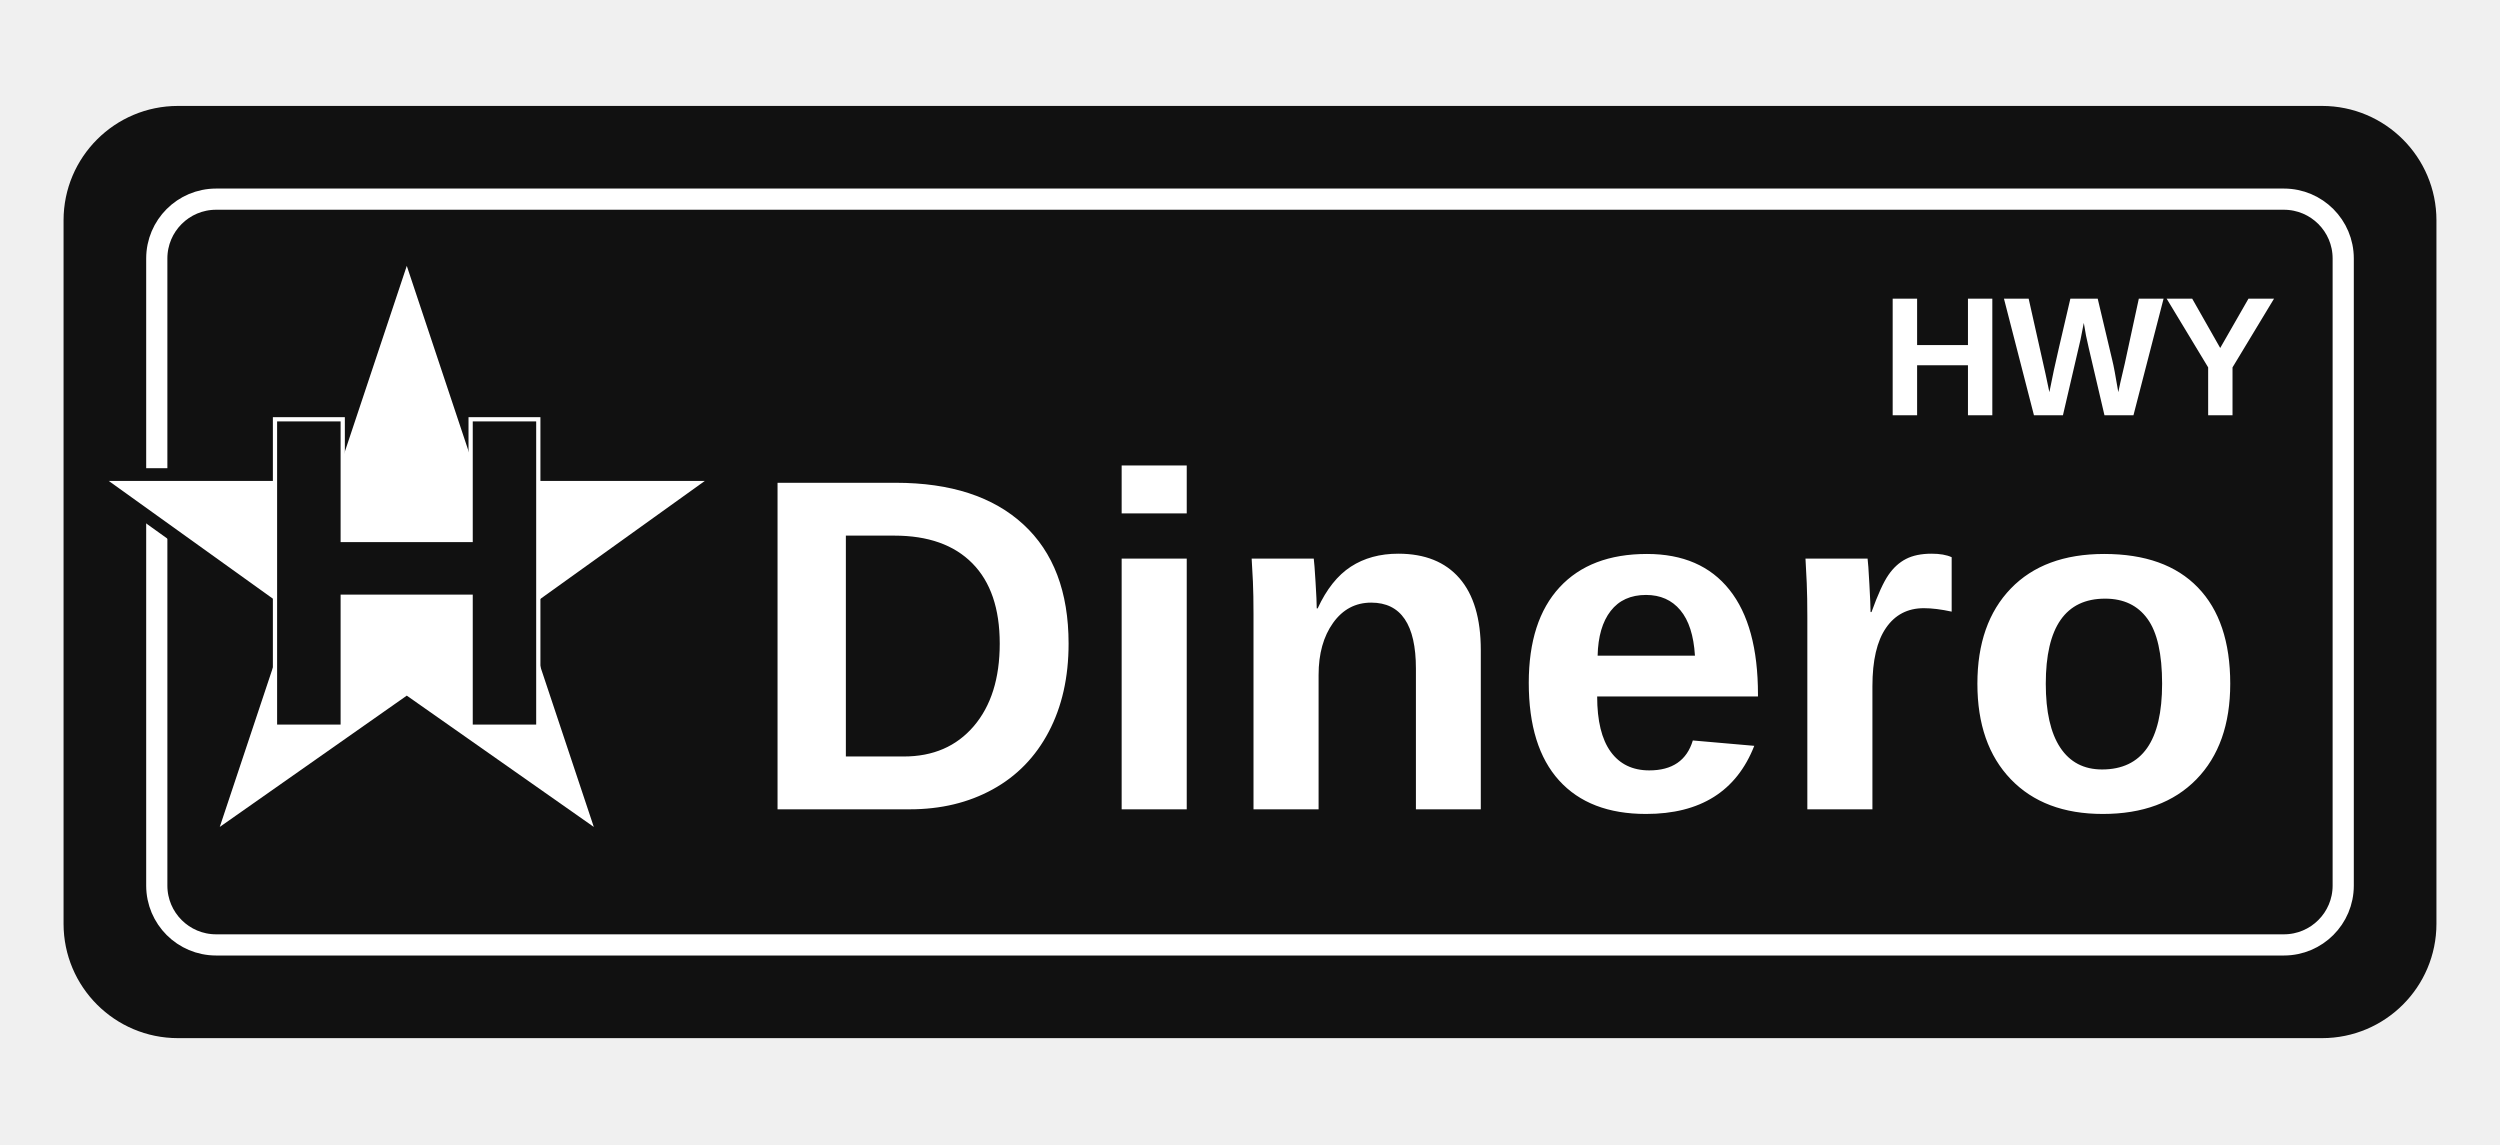
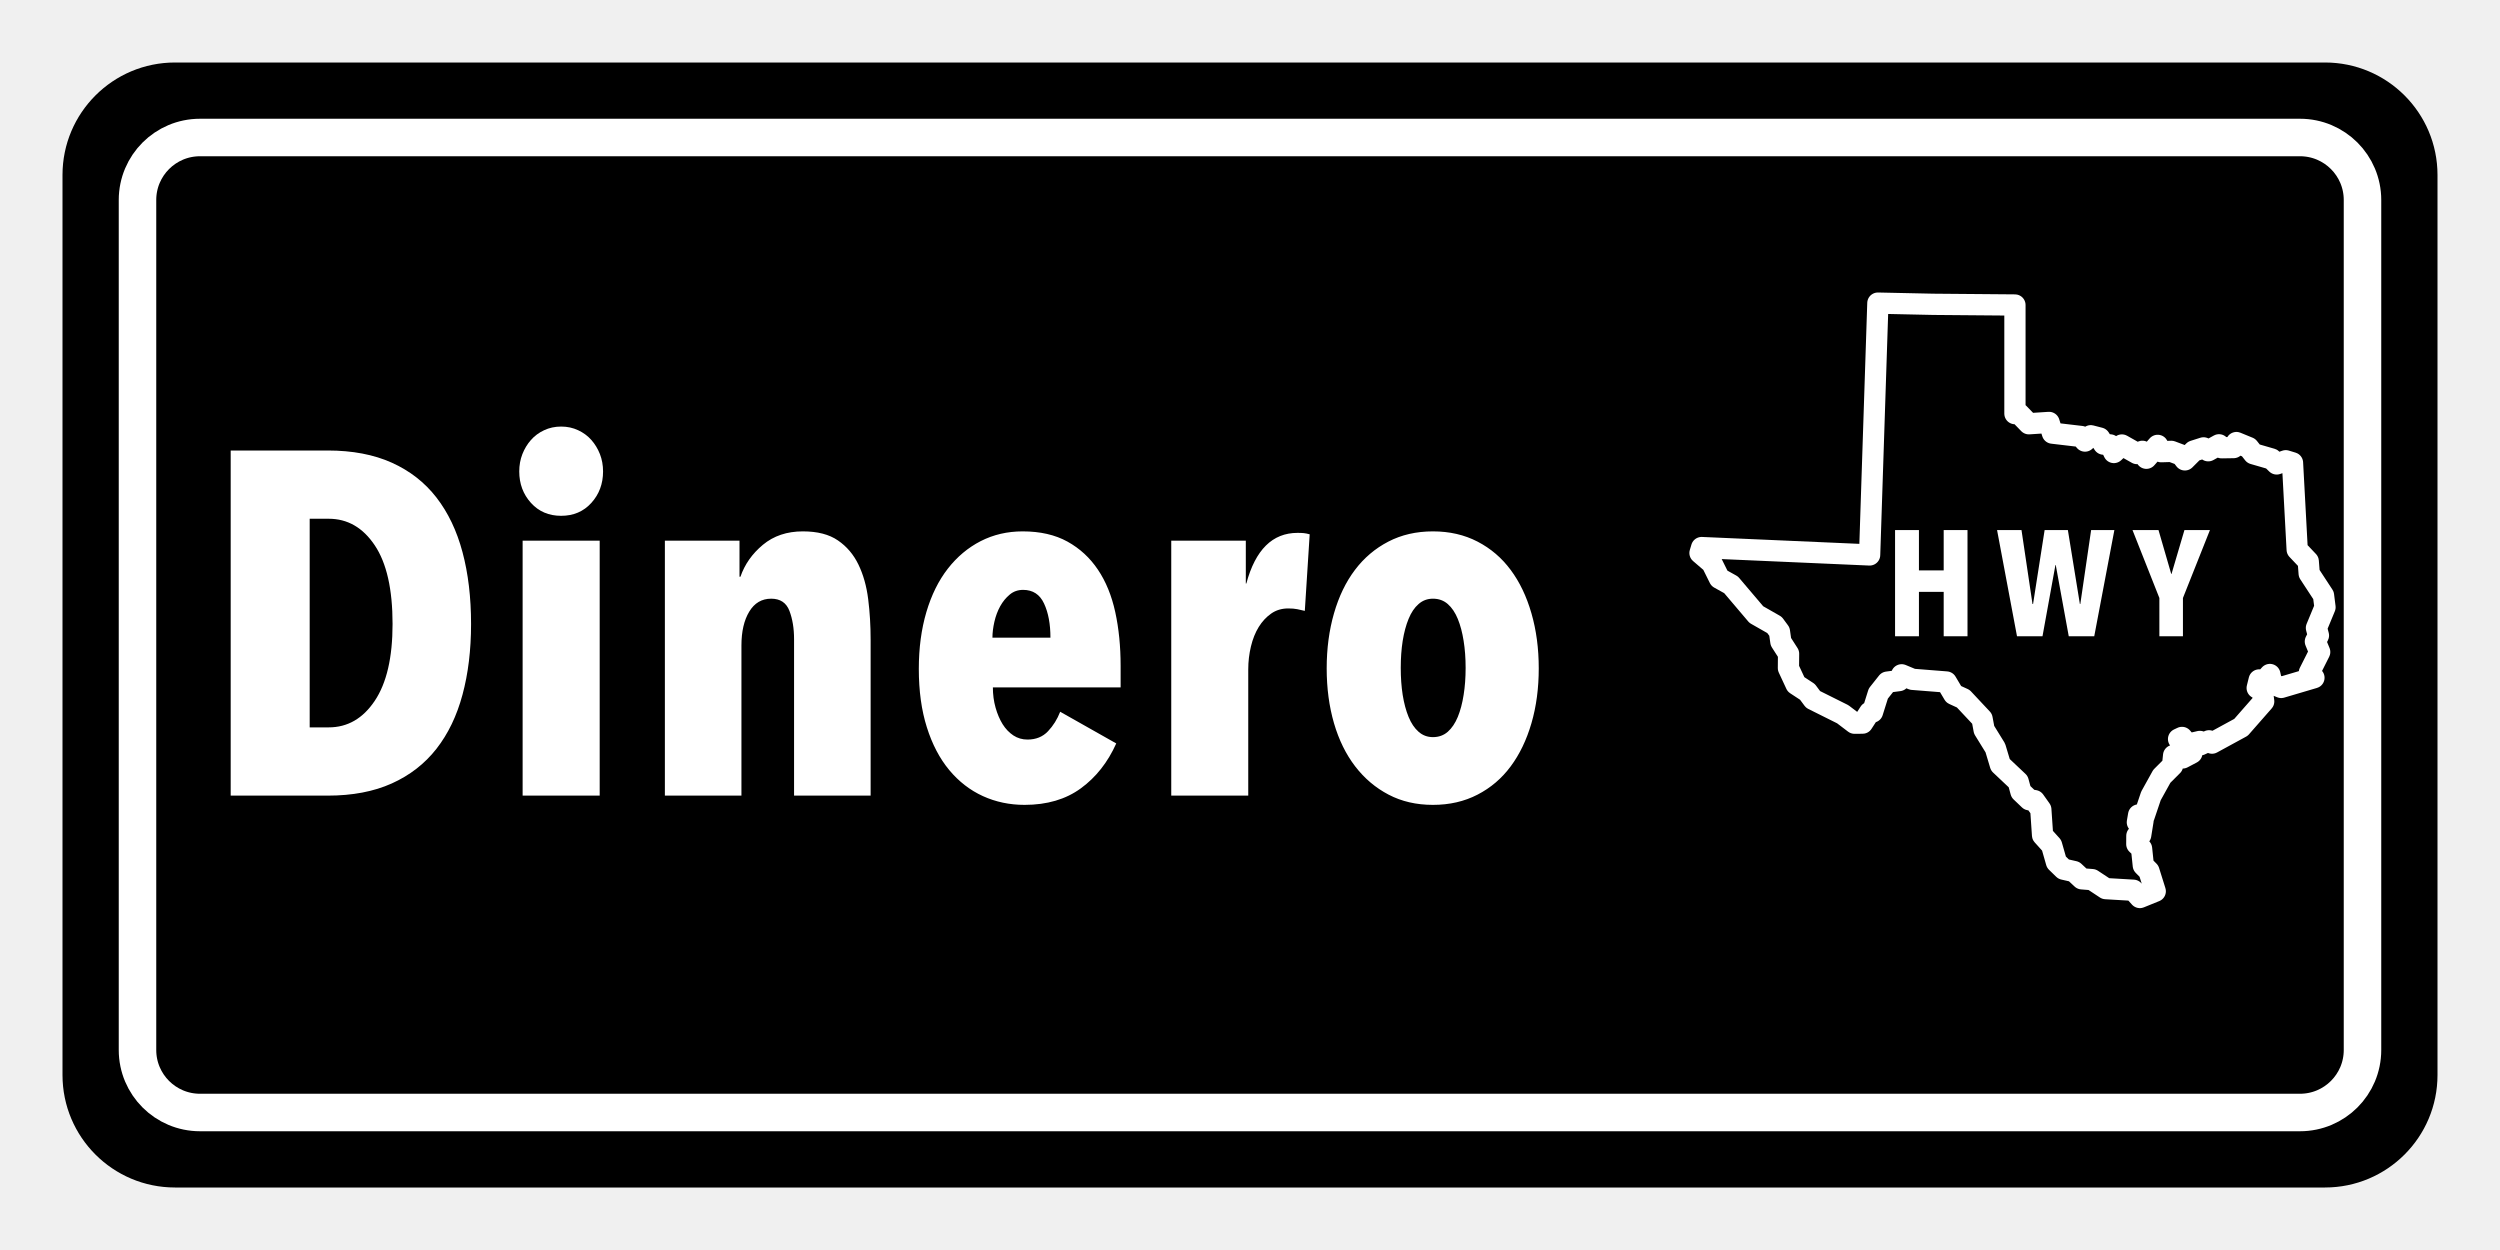
- <svg xmlns="http://www.w3.org/2000/svg" viewBox="0 0 590 270" role="img" aria-labelledby="title desc">
-   <rect x="15" y="25" width="560" height="220" rx="27" fill="#111111" />
-   <rect x="37" y="47" width="516" height="176" rx="14" fill="none" stroke="#ffffff" stroke-width="5" />
-   <polygon points="96,58 114,112 171,112 125,145 143,199 96,166 49,199 67,145 21,112 78,112" fill="#ffffff" stroke="#111111" stroke-width="3" />
-   <text x="96" y="171" text-anchor="middle" fill="#111111" stroke="#ffffff" stroke-width="2" paint-order="stroke fill" font-family="Arial Narrow, Helvetica Neue, Arial, sans-serif" font-size="104" font-weight="900">H</text>
-   <text x="176" y="191" textLength="296" lengthAdjust="spacingAndGlyphs" fill="#ffffff" font-family="Arial Narrow, Helvetica Neue, Arial, sans-serif" font-size="112" font-weight="700">Dinero</text>
-   <text x="444" y="98" textLength="80" lengthAdjust="spacingAndGlyphs" fill="#ffffff" font-family="Arial Narrow, Helvetica Neue, Arial, sans-serif" font-size="40" font-weight="850">HWY</text>
+ <svg xmlns="http://www.w3.org/2000/svg" viewBox="0 0 400 200" role="img" aria-label="Dinero Hwy one-color">
+   <rect x="10" y="10" width="380" height="180" rx="18" fill="currentColor" />
+   <rect x="22" y="22" width="356" height="156" rx="10" fill="none" stroke="#fff" stroke-width="6" />
+   <g transform="translate(32,127.3)">
+     <path fill="#fff" d="M43.37 -27.46Q43.37 -21.22 42 -16.15Q40.64 -11.08 37.83 -7.49Q35.02 -3.9 30.69 -1.95Q26.36 0 20.44 0L4.91 0L4.91 -55.22L20.44 -55.22Q26.36 -55.22 30.69 -53.27Q35.02 -51.32 37.83 -47.7Q40.64 -44.07 42 -38.96Q43.37 -33.85 43.37 -27.46ZM30.81 -27.46Q30.81 -35.8 27.96 -40.05Q25.12 -44.3 20.59 -44.3L17.55 -44.3L17.55 -10.92L20.59 -10.92Q25.12 -10.92 27.96 -15.17Q30.81 -19.42 30.81 -27.46ZM51.62 0L51.62 -40.79L63.95 -40.79L63.95 0ZM64.49 -51.87Q64.49 -48.91 62.62 -46.84Q60.75 -44.77 57.78 -44.77Q54.82 -44.77 52.95 -46.84Q51.08 -48.91 51.08 -51.87Q51.08 -53.35 51.58 -54.64Q52.09 -55.93 52.95 -56.9Q53.81 -57.88 55.05 -58.46Q56.3 -59.05 57.78 -59.05Q59.27 -59.05 60.51 -58.46Q61.76 -57.88 62.62 -56.9Q63.48 -55.93 63.99 -54.64Q64.49 -53.35 64.49 -51.87ZM86.32 -40.79L86.32 -35.02L86.47 -35.02Q87.49 -37.99 90.06 -40.13Q92.64 -42.28 96.46 -42.28Q99.97 -42.28 102.07 -40.83Q104.18 -39.39 105.35 -36.97Q106.52 -34.55 106.91 -31.43Q107.3 -28.31 107.3 -24.96L107.3 0L95.05 0L95.05 -25.04Q95.05 -27.61 94.31 -29.56Q93.57 -31.51 91.39 -31.51Q89.13 -31.51 87.88 -29.44Q86.63 -27.38 86.63 -24.02L86.63 0L74.38 0L74.38 -40.79ZM126.86 -17.32Q126.86 -15.6 127.29 -14.08Q127.72 -12.56 128.42 -11.43Q129.13 -10.3 130.14 -9.63Q131.15 -8.97 132.4 -8.97Q134.43 -8.97 135.68 -10.3Q136.93 -11.62 137.63 -13.42L146.6 -8.35Q144.57 -3.82 140.94 -1.17Q137.32 1.48 131.93 1.48Q128.35 1.48 125.27 0.08Q122.18 -1.33 119.88 -4.09Q117.58 -6.86 116.3 -10.92Q115.01 -14.98 115.01 -20.28Q115.01 -25.27 116.22 -29.37Q117.43 -33.46 119.65 -36.31Q121.87 -39.16 124.91 -40.72Q127.96 -42.28 131.62 -42.28Q135.83 -42.28 138.8 -40.64Q141.76 -39 143.67 -36.15Q145.58 -33.31 146.44 -29.37Q147.3 -25.43 147.3 -20.75L147.3 -17.32ZM136.07 -25.27Q136.07 -28.55 135.05 -30.73Q134.04 -32.92 131.7 -32.92Q130.45 -32.92 129.56 -32.17Q128.66 -31.43 128.03 -30.3Q127.41 -29.17 127.1 -27.81Q126.79 -26.44 126.79 -25.27ZM155.4 -40.79L167.33 -40.79L167.33 -33.93L167.41 -33.93Q169.59 -42.04 175.6 -42.04Q176.22 -42.04 176.61 -42Q177 -41.96 177.55 -41.81L176.77 -29.56Q176.15 -29.72 175.56 -29.83Q174.98 -29.95 174.12 -29.95Q172.56 -29.95 171.39 -29.13Q170.22 -28.31 169.4 -26.99Q168.58 -25.66 168.15 -23.87Q167.72 -22.07 167.72 -20.2L167.72 0L155.4 0ZM214.2 -20.36Q214.2 -15.6 213.03 -11.58Q211.86 -7.57 209.71 -4.68Q207.57 -1.79 204.41 -0.16Q201.25 1.48 197.27 1.48Q193.29 1.48 190.17 -0.16Q187.05 -1.79 184.83 -4.68Q182.61 -7.57 181.44 -11.58Q180.27 -15.6 180.27 -20.36Q180.27 -25.12 181.44 -29.17Q182.61 -33.23 184.79 -36.11Q186.97 -39 190.13 -40.64Q193.29 -42.28 197.27 -42.28Q201.25 -42.28 204.41 -40.64Q207.57 -39 209.71 -36.11Q211.86 -33.23 213.03 -29.17Q214.2 -25.12 214.2 -20.36ZM202.5 -20.44Q202.5 -22.78 202.18 -24.76Q201.87 -26.75 201.25 -28.27Q200.62 -29.8 199.65 -30.65Q198.67 -31.51 197.27 -31.51Q195.94 -31.51 194.97 -30.65Q193.99 -29.8 193.37 -28.27Q192.75 -26.75 192.43 -24.76Q192.12 -22.78 192.12 -20.44Q192.12 -18.1 192.43 -16.11Q192.75 -14.12 193.37 -12.6Q193.99 -11.08 194.97 -10.22Q195.94 -9.36 197.27 -9.36Q198.67 -9.36 199.65 -10.22Q200.62 -11.08 201.25 -12.6Q201.87 -14.12 202.18 -16.11Q202.5 -18.1 202.5 -20.44Z" />
+   </g>
+   <g transform="translate(272,48.5)">
+     <path d="M37.31 0.19L50.39 0.30L50.39 17.68L50.96 17.59L52.62 19.30L55.85 19.09L56.39 20.80L60.98 21.34L61.60 22.07L62.52 21.22L63.95 21.59L64.57 22.56L65.63 22.69L66.22 23.90L67.50 22.70L69.93 24.07L70.78 23.71L71.42 24.82L73.23 22.76L73.79 23.77L75.42 23.72L76.99 24.31L77.58 25.08L79.00 23.66L80.57 23.16L81.32 23.62L83.04 22.67L83.46 23.14L85.38 23.11L85.83 22.31L87.78 23.11L88.56 24.10L91.46 24.94L92.27 25.73L93.72 25.22L94.80 25.55L95.55 39.44L97.32 41.31L97.47 43.26L99.76 46.76L100.00 48.66L98.63 51.97L98.95 53.18L98.46 54.14L99.15 55.82L97.50 59.10L98.23 59.94L92.99 61.49L91.51 60.88L91.18 59.42L90.21 60.50L89.47 60.29L89.15 61.58L89.98 62.08L90.19 63.73L86.56 67.87L81.92 70.40L81.44 70.03L80.04 70.67L79.98 70.13L78.06 70.58L77.12 69.49L76.57 69.75L78.70 71.99L77.22 72.77L75.78 72.37L75.61 73.99L73.89 75.71L72.15 78.85L71.05 82.11L70.18 81.89L69.98 83.07L70.89 82.75L70.51 85.12L69.90 85.23L69.89 86.56L70.65 87.28L70.93 89.97L71.83 90.88L72.84 94.10L70.38 95.10L69.34 93.94L64.92 93.68L62.74 92.24L61.10 92.11L59.86 90.95L58.18 90.57L57.03 89.45L56.26 86.75L54.81 85.14L54.53 81.02L53.52 79.60L52.69 79.46L51.35 78.18L50.91 76.56L48.06 73.87L47.25 71.17L45.46 68.27L45.13 66.50L42.12 63.29L40.59 62.59L39.42 60.62L33.99 60.19L32.26 59.47L31.86 60.39L29.98 60.64L28.53 62.47L27.60 65.43L27.13 65.47L26.01 67.20L24.72 67.21L22.84 65.78L18.09 63.41L17.19 62.20L15.36 61.00L14.15 58.40L14.17 56.10L12.94 54.18L12.71 52.56L11.92 51.49L9.01 49.83L4.97 45.07L3.10 44.03L1.90 41.61L0.00 39.98L0.26 39.11L27.14 40.29L28.46 0.00Z" fill="none" stroke="#fff" stroke-width="3.4" stroke-linejoin="round" />
+   </g>
+   <g transform="translate(301.7,101.8)">
+     <path fill="#fff" d="M9.29 0L9.29 -7.1L5.33 -7.1L5.33 0L1.51 0L1.51 -16.99L5.33 -16.99L5.33 -10.54L9.29 -10.54L9.29 -16.99L13.1 -16.99L13.1 0ZM33.38 0L29.3 0L27.22 -11.4L27.17 -11.4L25.1 0L21.02 0L17.83 -16.99L21.74 -16.99L23.5 -5.16L23.59 -5.16L25.44 -16.99L29.16 -16.99L31.08 -5.16L31.15 -5.16L32.88 -16.99L36.6 -16.99ZM47.57 -6.12L47.57 0L43.8 0L43.8 -6.12L39.5 -16.99L43.66 -16.99L45.7 -9.96L45.74 -9.96L47.81 -16.99L51.89 -16.99Z" />
+   </g>
</svg>
